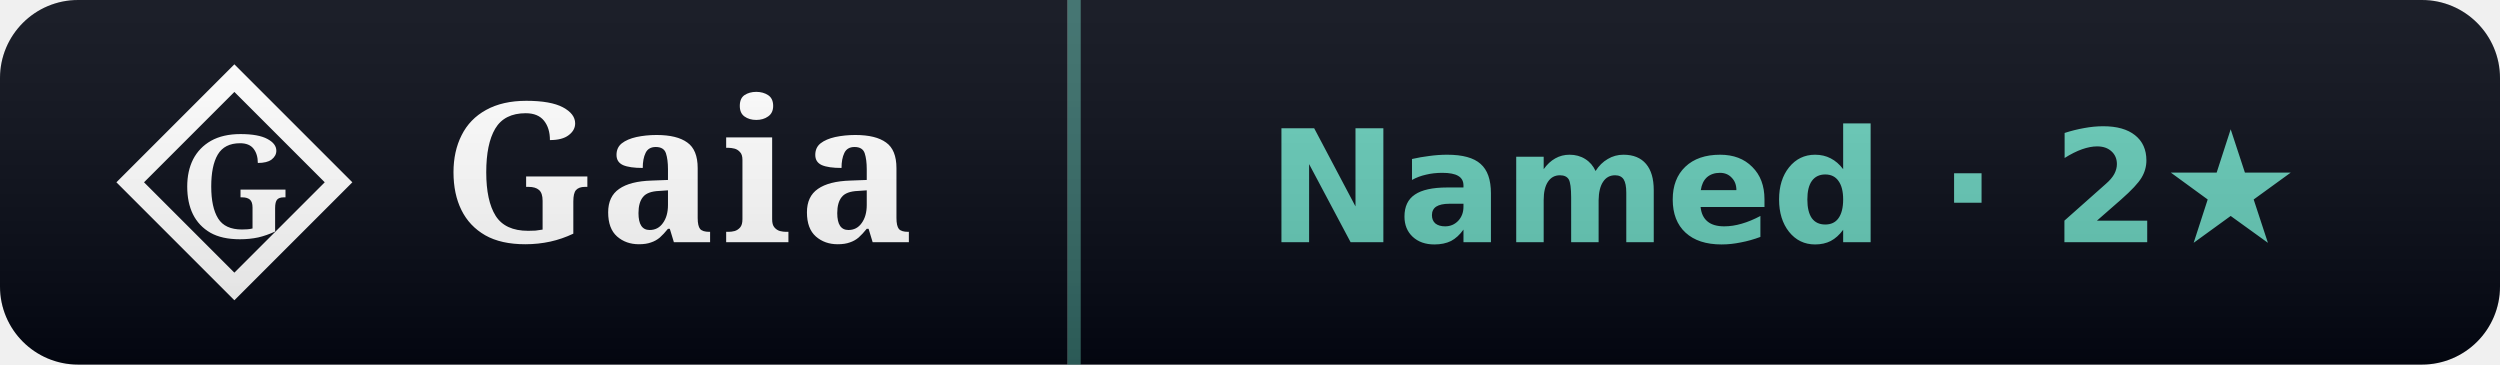
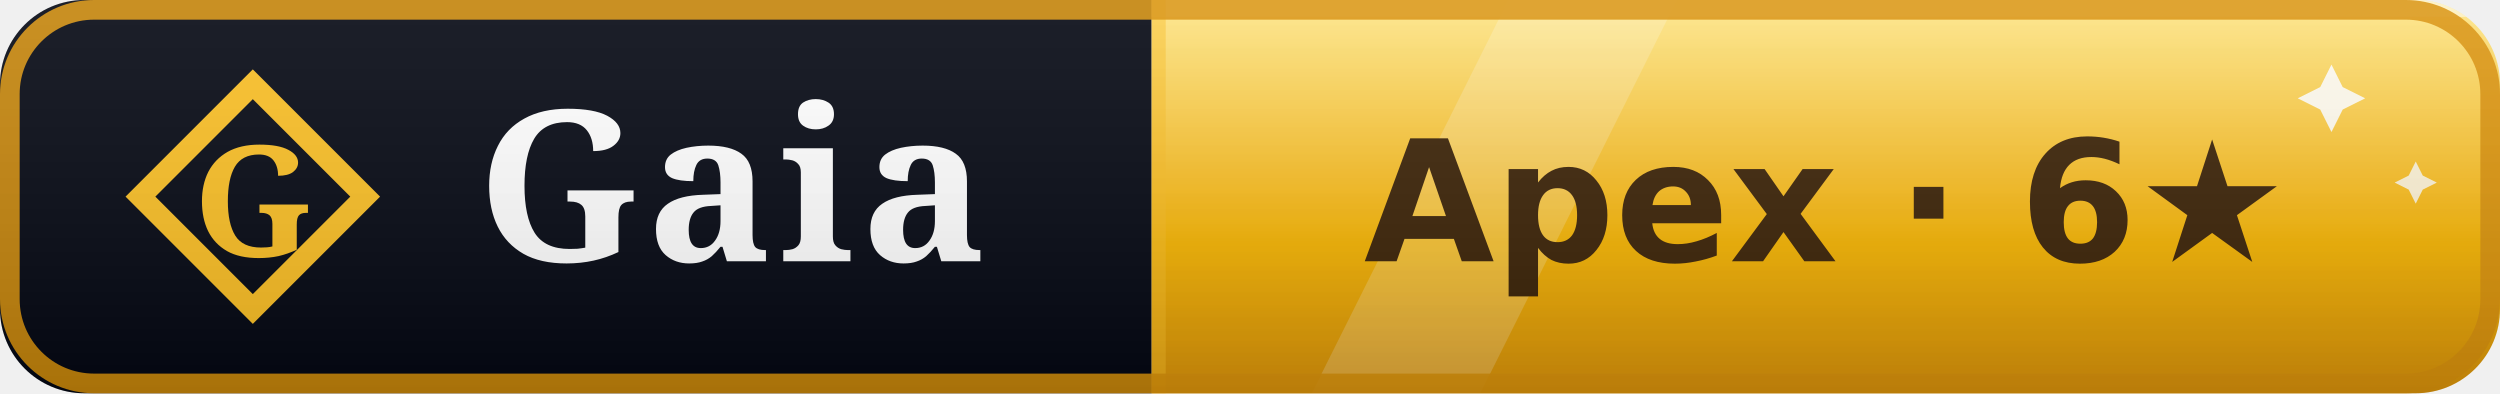
- <svg xmlns="http://www.w3.org/2000/svg" width="192" height="28" viewBox="0 0 192 28" role="img" aria-label="Gaia rank: Named (2 stars)">
+ <svg xmlns="http://www.w3.org/2000/svg" width="178" height="28" viewBox="0 0 178 28" role="img" aria-label="Gaia rank: Apex (6 stars)">
  <linearGradient id="sh" x2="0" y2="100%">
    <stop offset="0" stop-color="#fff" stop-opacity=".10" />
    <stop offset="1" stop-opacity=".14" />
  </linearGradient>
  <clipPath id="rc">
-     <rect width="192" height="28" rx="6" fill="#fff" />
+     <rect width="178" height="28" rx="6" fill="#fff" />
  </clipPath>
  <g clip-path="url(#rc)">
+     <linearGradient id="aus" x1="0" y1="0" x2="0" y2="1">
+       <stop offset="0" stop-color="#fde68a" />
+       <stop offset="0.46" stop-color="#fbbf24" />
+       <stop offset="0.62" stop-color="#f7b500" />
+       <stop offset="1" stop-color="#d9920a" />
+     </linearGradient>
    <rect width="82" height="28" fill="#030712" />
-     <rect x="82.0" width="110.0" height="28" fill="#030712" />
-     <rect x="82.0" width="1" height="28" fill="rgba(99,202,183,0.5)" />
-     <path d="M 18 6 L 26 14 L 18 22 L 10 14 Z" fill="none" stroke="#ffffff" stroke-width="1.5" stroke-linejoin="miter" />
-     <text x="18" y="14" font-family="EB Garamond, Georgia, serif" font-weight="600" font-size="11" fill="#ffffff" text-anchor="middle" dominant-baseline="central">G</text>
+     <rect x="82.0" width="96.0" height="28" fill="url(#aus)" />
+     <polygon points="107.4,0 119.4,0 105.4,28 93.4,28" fill="#fff" opacity="0.20" />
+     <rect x="82.0" y="0" width="96.0" height="1.2" fill="#fff" opacity="0.5" />
+     <path d="M 166.0 4.6 L 166.8 6.2 L 168.4 7.0 L 166.8 7.8 L 166.0 9.4 L 165.2 7.8 L 163.6 7.0 L 165.2 6.2 Z" fill="#fffdf5" opacity="0.95" />
+     <path d="M 172.0 11.5 L 172.5 12.5 L 173.5 13.0 L 172.5 13.5 L 172.0 14.5 L 171.5 13.5 L 170.5 13.0 L 171.5 12.5 Z" fill="#fffdf5" opacity="0.85" />
+     <rect x="82.0" width="1" height="28" fill="rgba(251,191,36,0.5)" />
+     <path d="M 18 6 L 26 14 L 18 22 L 10 14 Z" fill="none" stroke="#fbbf24" stroke-width="1.5" stroke-linejoin="miter" />
+     <text x="18" y="14" font-family="EB Garamond, Georgia, serif" font-weight="600" font-size="11" fill="#fbbf24" text-anchor="middle" dominant-baseline="central">G</text>
    <text x="34" y="18.6" font-family="EB Garamond, Georgia, serif" font-size="15" font-weight="600" fill="#fff" letter-spacing="0.5">Gaia</text>
-     <text x="137.0" y="18.6" font-family="Verdana,DejaVu Sans,sans-serif" font-size="12" font-weight="700" text-anchor="middle" fill="#63cab7">Named · 2★</text>
-     <rect width="192" height="28" fill="url(#sh)" />
+     <text x="130.0" y="18.6" font-family="Verdana,DejaVu Sans,sans-serif" font-size="12" font-weight="700" text-anchor="middle" fill="#3b2206">Apex · 6★</text>
+     <rect x="0.7" y="0.7" width="176.6" height="26.6" fill="none" stroke="rgba(217,146,10,0.9)" stroke-width="1.4" rx="6" />
+     <rect width="178" height="28" fill="url(#sh)" />
  </g>
</svg>
